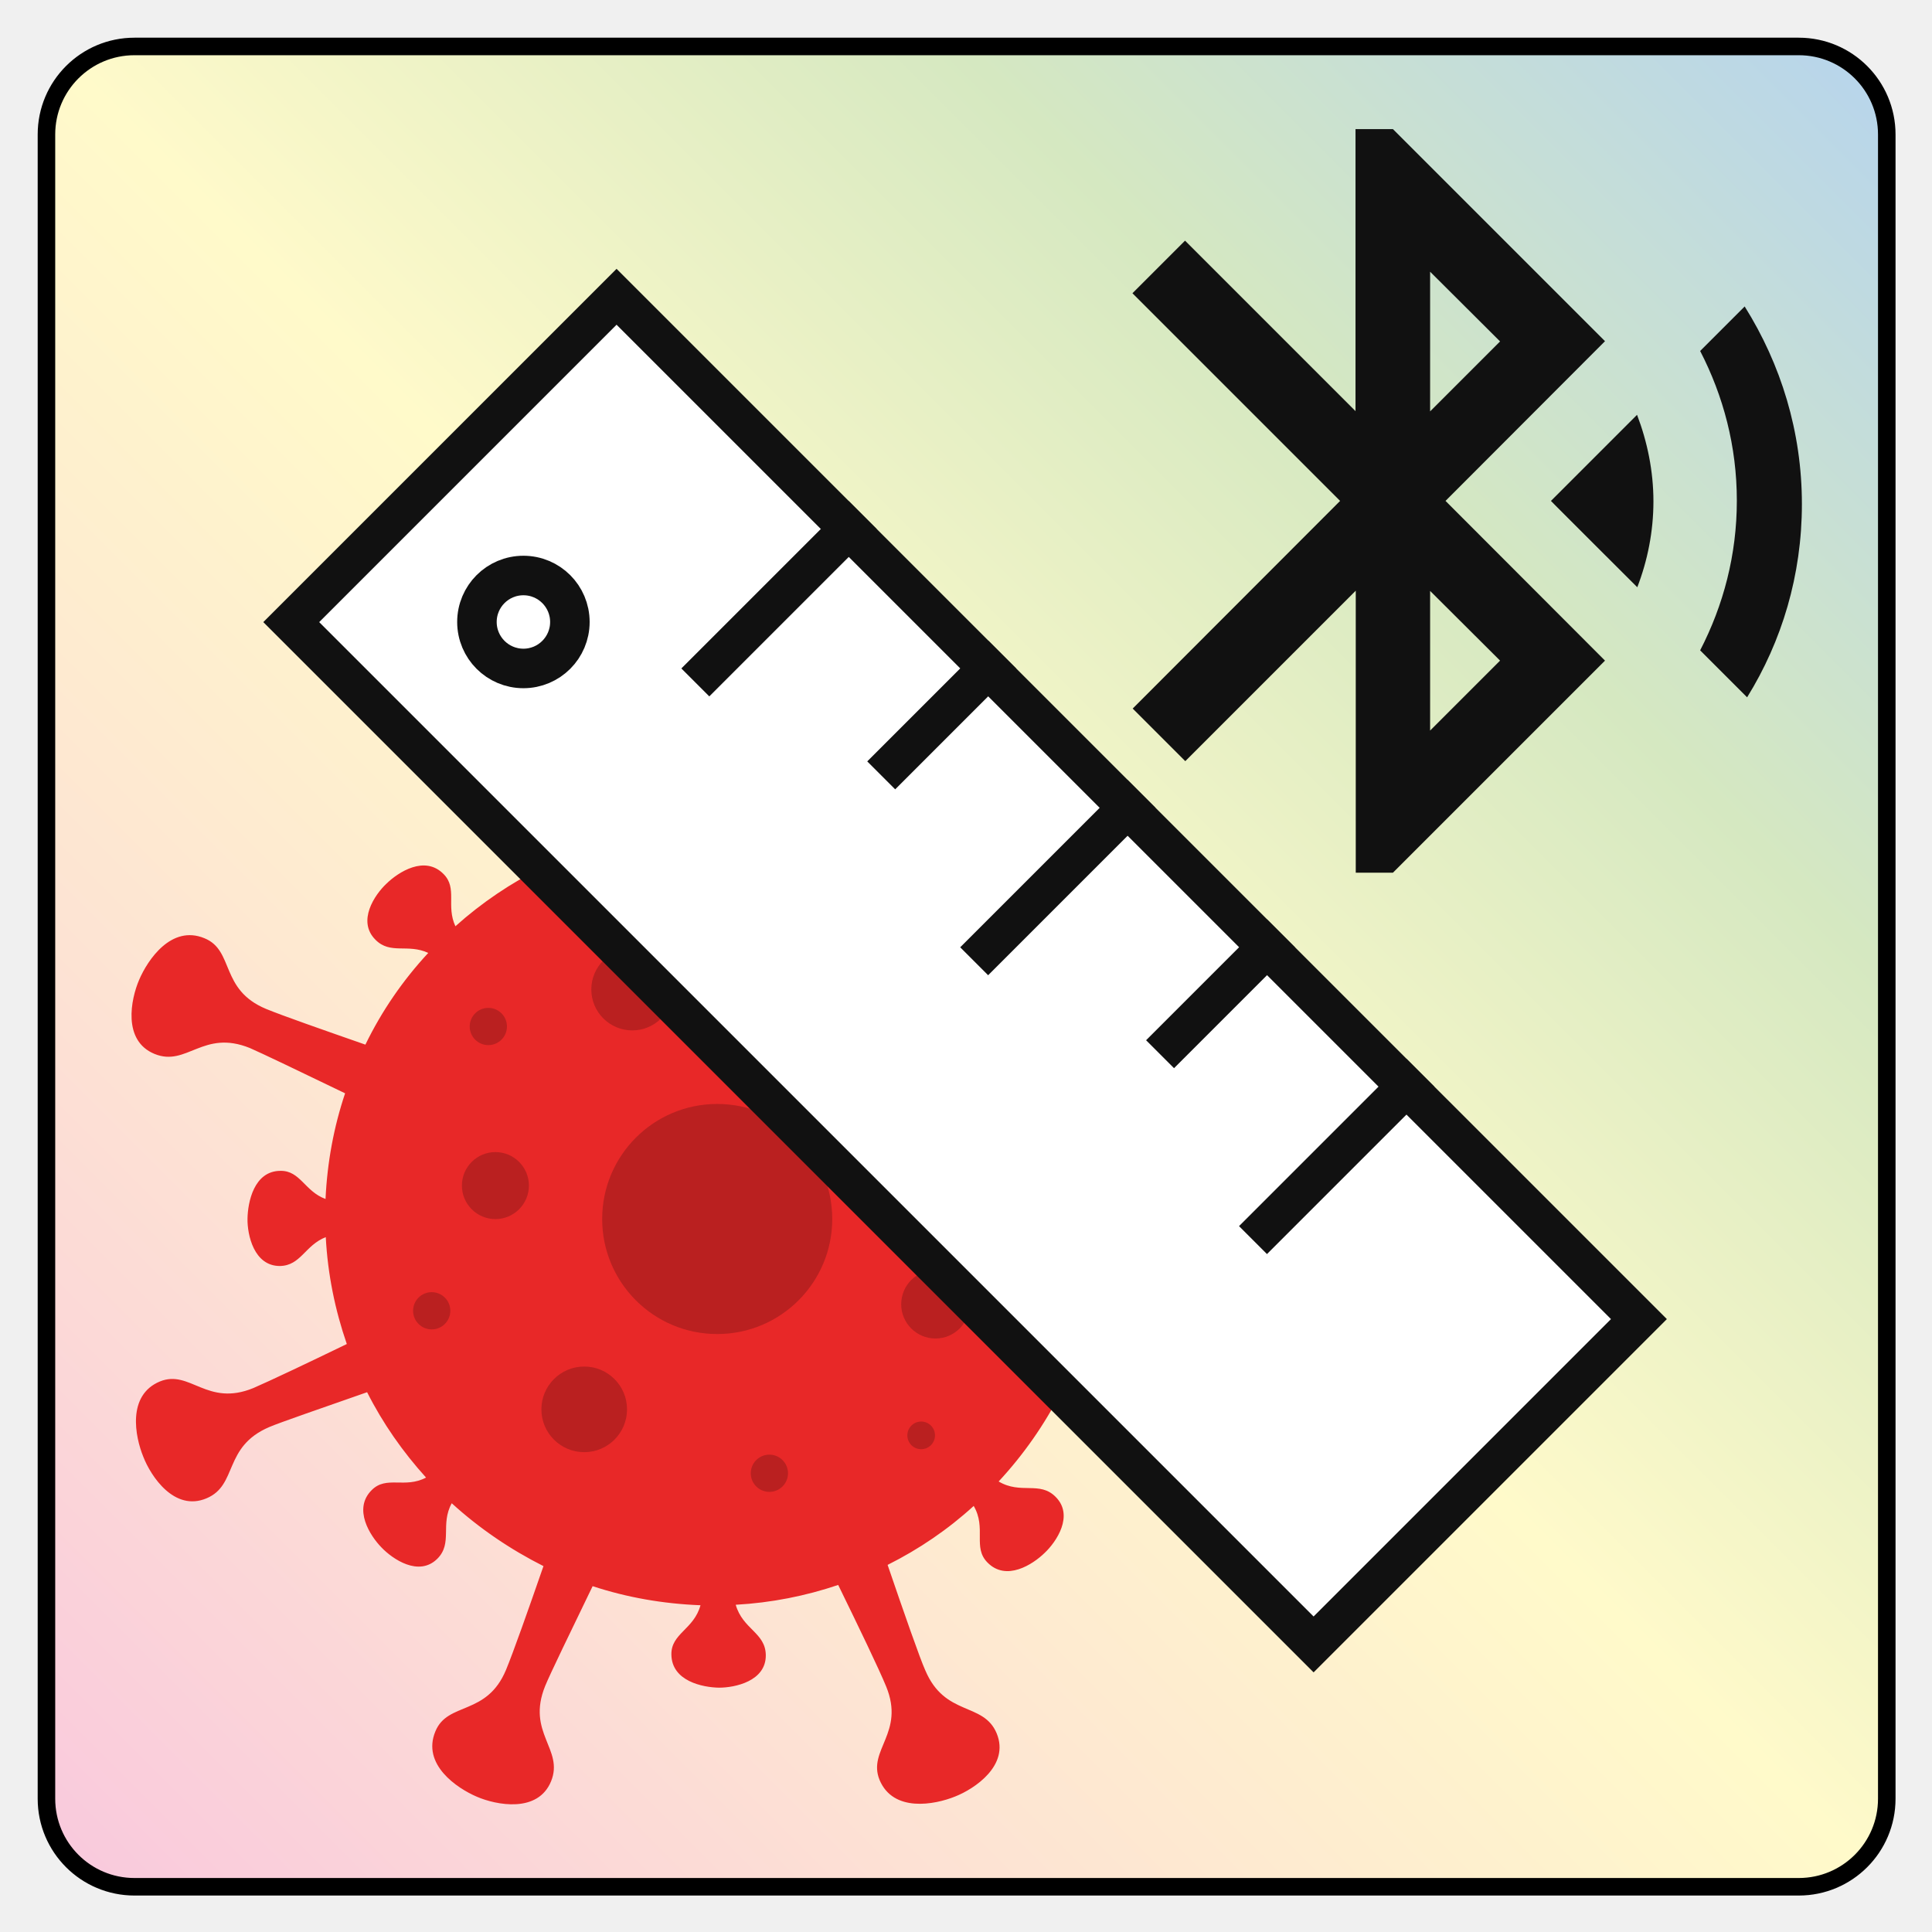
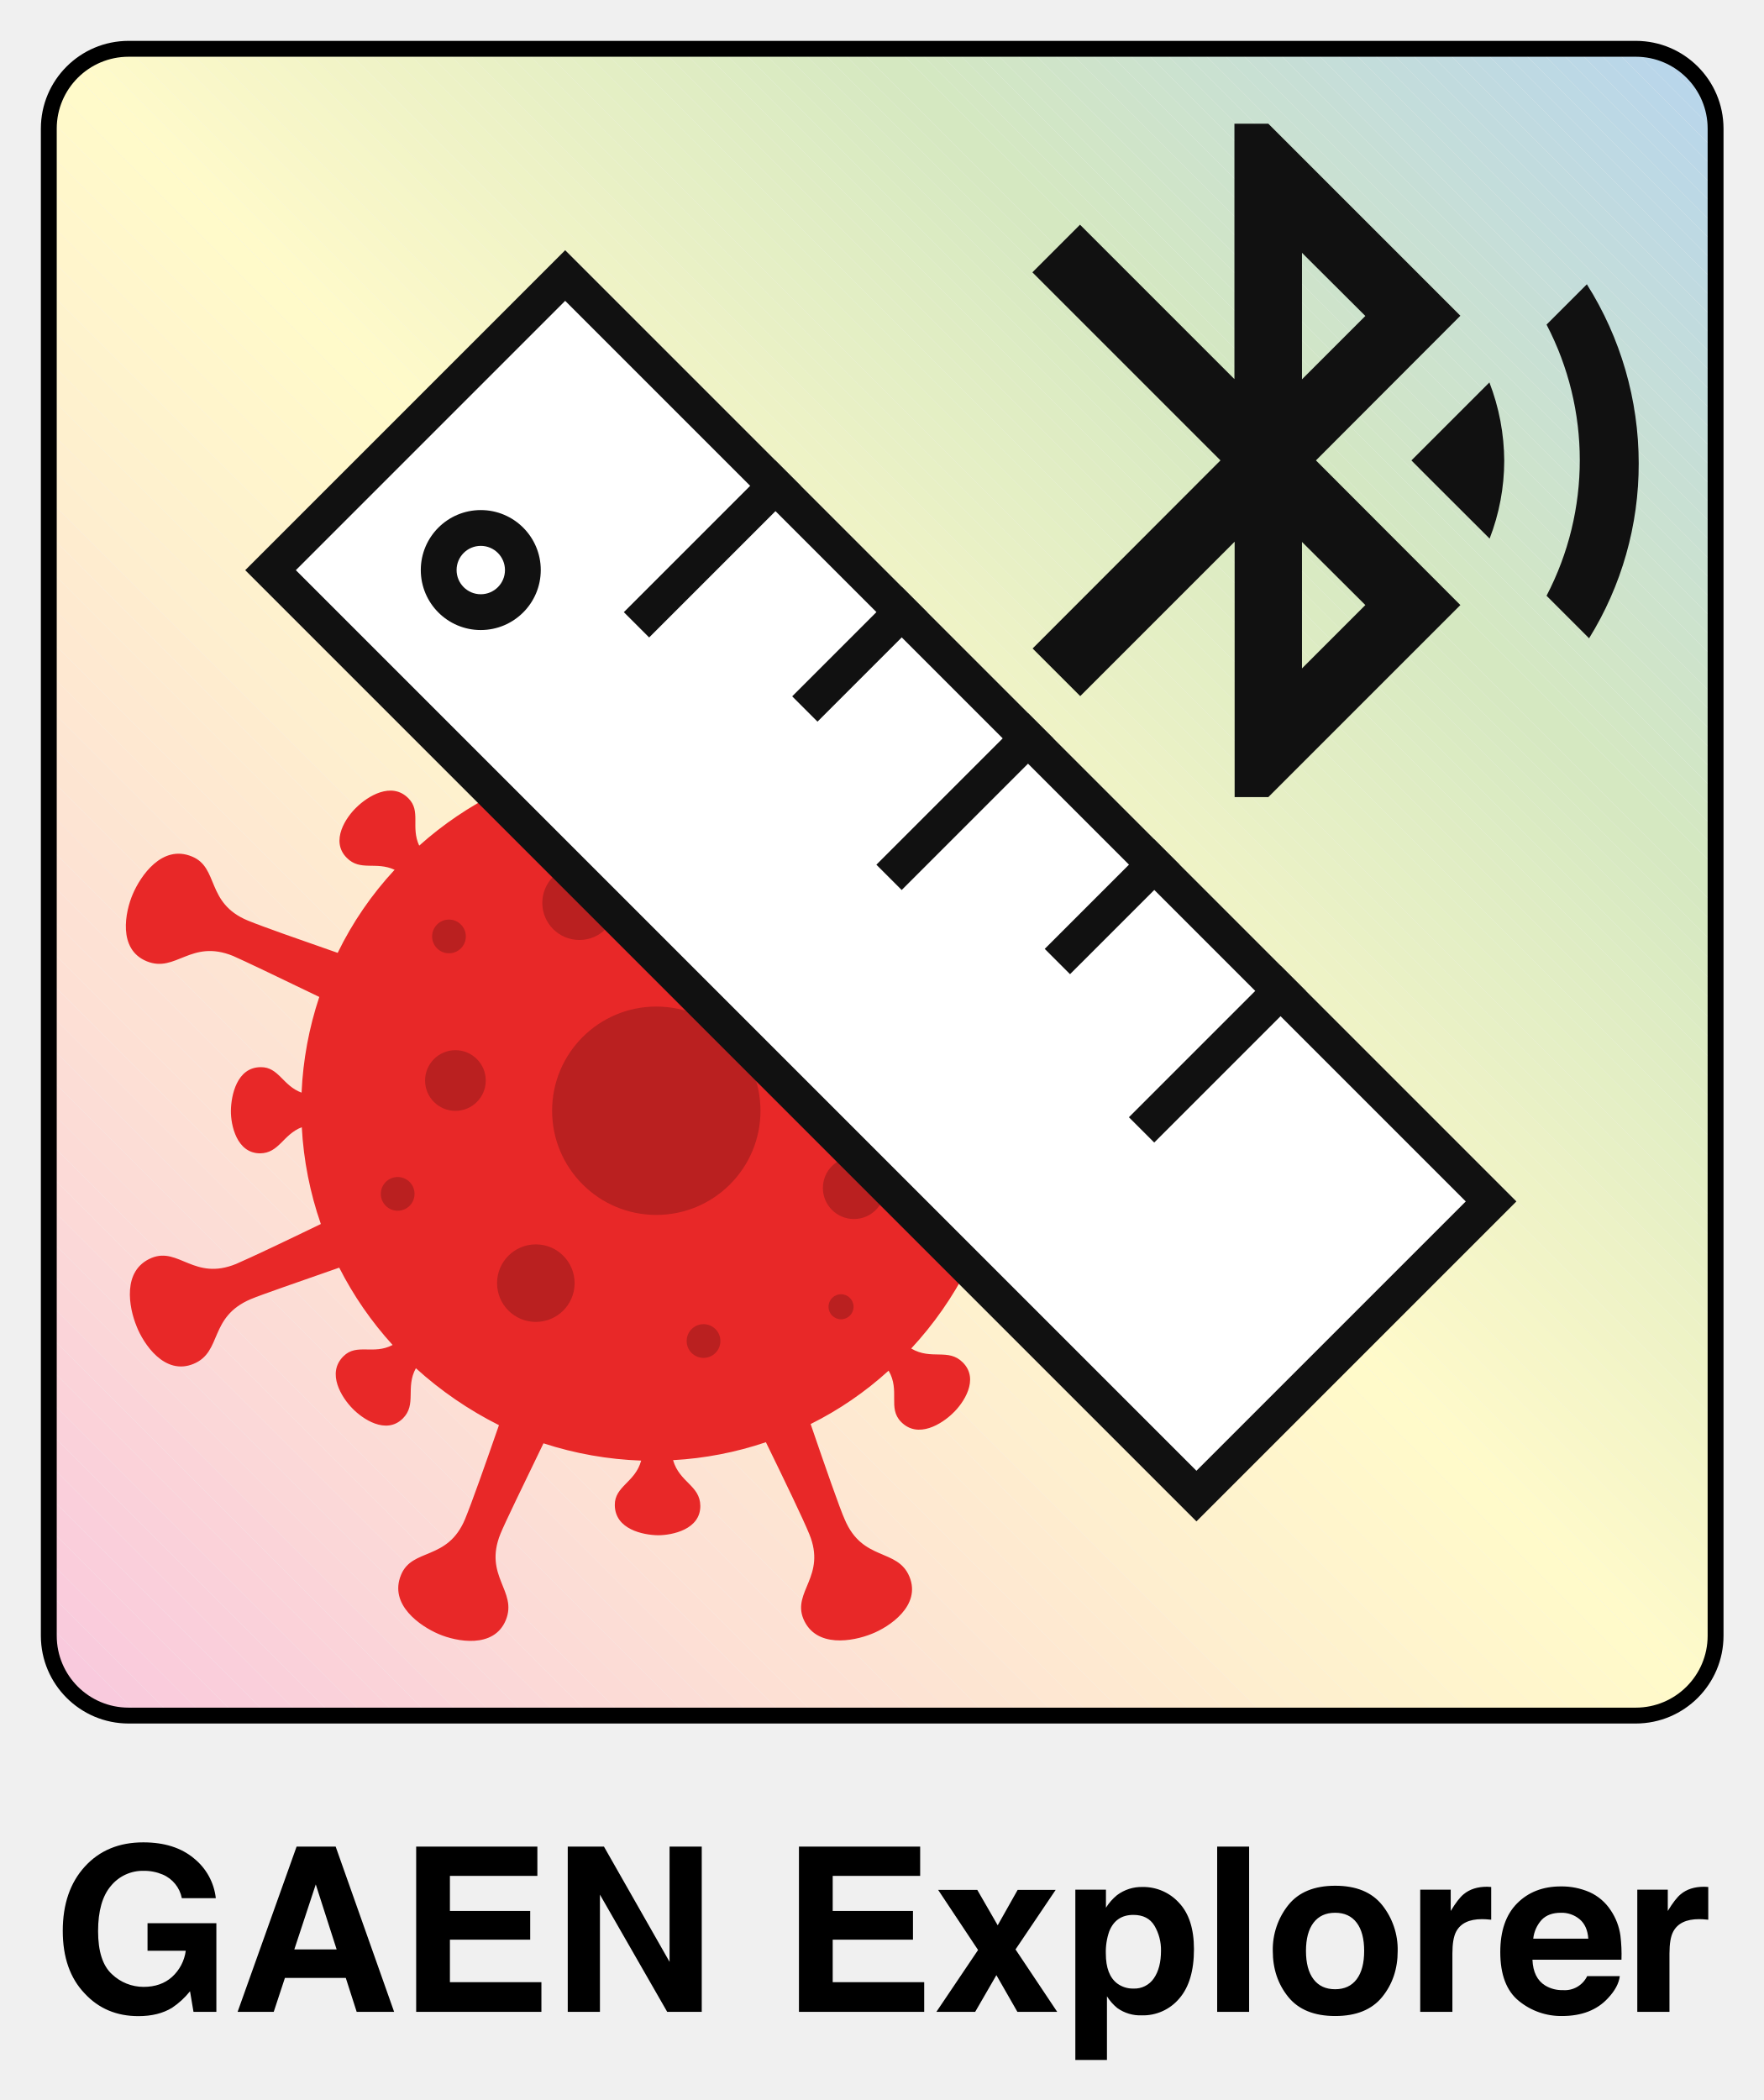
- <svg xmlns="http://www.w3.org/2000/svg" xmlns:xlink="http://www.w3.org/1999/xlink" role="img" viewBox="-17.19 -17.19 789.88 789.88">
-   <style>svg {enable-background:new 0 0 756 756}</style>
-   <style>.st4{fill-rule:evenodd;clip-rule:evenodd}</style>
-   <g>
-     <defs>
-       <path id="SVGID_1_" d="M718.2,754.2H37.8c-19.9,0-36-16.1-36-36V37.8c0-19.9,16.1-36,36-36h680.4c19.9,0,36,16.1,36,36v680.4 C754.2,738.1,738.1,754.2,718.2,754.2z" />
-     </defs>
-     <clipPath id="SVGID_2_">
-       <use overflow="visible" xlink:href="#SVGID_1_" />
+ <svg xmlns="http://www.w3.org/2000/svg" role="img" viewBox="-20.23 -20.23 795.96 947.96">
+   <defs>
+     <clipPath id="clip-path">
+       <rect width="752.4" height="752.4" x="1.8" y="1.8" class="cls-1" rx="36" />
    </clipPath>
-     <g clip-path="url(#SVGID_2_)">
-       <linearGradient id="SVGID_3_" x1="757.5" x2="0" y1="758" y2=".5" gradientTransform="matrix(1 0 0 -1 0 758)" gradientUnits="userSpaceOnUse">
-         <stop offset="0" stop-color="#b6d4ee" />
-         <stop offset=".253" stop-color="#d5e8c1" />
-         <stop offset=".5" stop-color="#fffaca" />
-         <stop offset=".758" stop-color="#fde1d4" />
-         <stop offset=".989" stop-color="#f9c9dd" />
-       </linearGradient>
-       <path fill="url(#SVGID_3_)" d="M0 0H757.5V757.5H0z" />
-       <g>
-         <g>
-           <path fill="#e82828" fill-rule="evenodd" d="M167.5,597.4c-4.8,8.7,0.5,16.3-5.9,22.7c-7.6,7.5-18.3,0.1-22.8-4.6c-4.7-4.8-11.8-15.8-4-23.5 c6-6,13.5-0.5,22.2-5.1c-9.5-10.5-17.7-22.2-24.1-34.9c-18.3,6.4-35.4,12.3-39.9,14.2c-19.1,8.1-12.8,23.8-25.8,29.2 c-13.1,5.5-22.7-9-25.8-17c-3.4-8.3-6.7-25.2,6.8-30.8c12.3-5,19.2,10.5,38.2,2.7c6.7-2.9,22.1-10.2,38.2-18 c-4.8-13.9-7.8-28.5-8.6-43.7c-8.5,3.3-10.2,11.7-18.8,11.8c-10.6,0-13.3-12.8-13.2-19.3c0.1-6.7,2.6-19.6,13.5-19.6 c8.1-0.1,9.9,8.4,18.4,11.5c0.7-15,3.4-29.5,8-43.2c-17.8-8.6-34.5-16.6-38.9-18.5c-19.2-7.8-25.8,7.8-39,2.4 s-9.7-22.4-6.3-30.3c3.5-8.2,13.2-22.6,26.7-17c12.3,5,6.2,21,25.2,28.9c6.8,2.8,23.4,8.6,40.6,14.6 c6.7-13.8,15.4-26.4,25.7-37.5c-8.4-3.9-15.5,0.8-21.6-5.4c-7.6-7.6-0.3-18.4,4.5-22.9c4.8-4.7,15.7-11.8,23.4-3.9 c5.7,5.8,0.9,12.9,4.8,21.3c10.7-9.6,22.7-17.7,35.6-24.1c-6.5-18.5-12.5-35.9-14.3-40.4c-8.1-19.1-23.8-12.8-29.2-25.8 c-5.4-13.1,9.1-22.7,17-25.8c8.4-3.4,25.3-6.6,30.9,6.8c5,12.3-10.5,19.2-2.7,38.2c2.9,6.8,10.4,22.5,18.2,38.9 c13.6-4.5,27.9-7.3,42.8-8.1c-3-9.2-11.8-10.7-11.9-19.7c-0.1-10.7,12.7-13.3,19.1-13.3c6.6,0.1,19.4,2.6,19.5,13.6 c0.1,8.4-8.8,10.1-11.8,19.4c15.6,0.8,30.6,3.6,44.7,8.5c8.6-17.9,16.8-34.8,18.6-39.3c7.8-19.2-7.8-25.8-2.4-38.9 c5.4-13.1,22.4-9.7,30.3-6.3c8.2,3.5,22.6,13.2,17,26.7c-5,12.4-21,6.2-28.9,25.2c-2.9,6.9-8.8,23.8-14.9,41.1 c13.1,6.7,25.3,15,35.9,24.9c4.7-8.7-0.6-16.2,5.8-22.5c7.6-7.5,18.3-0.1,22.8,4.6c4.7,4.8,11.8,15.8,4,23.5 c-6,6-13.4,0.7-22.1,5.1c10,11,18.4,23.5,25,37c19.1-6.6,37.3-12.9,42-14.9c19.1-8.1,12.8-23.8,25.8-29.2 c13.1-5.5,22.7,9,25.8,17c3.4,8.3,6.6,25.2-6.8,30.8c-12.3,5-19.2-10.5-38.2-2.7c-7,2.9-23.7,10.8-40.5,19.1 c4.3,12.9,6.8,26.5,7.6,40.7c9.9-2.9,11.2-12.2,20.3-12.3c10.6-0.1,13.3,12.8,13.2,19.2c-0.1,6.7-2.6,19.6-13.5,19.6 c-8.6,0.1-10.2-9.3-19.9-12c-0.6,15.9-3.4,31.1-8.4,45.5c18.5,9,36.4,17.6,41,19.6c19.2,7.8,25.8-7.8,38.9-2.4 c13.1,5.4,9.7,22.4,6.3,30.3c-3.5,8.2-13.2,22.6-26.7,17c-12.4-5-6.2-21-25.2-28.9c-7.1-2.8-24.9-9.1-43-15.4 c-6.8,13.4-15.4,25.7-25.6,36.7c9.1,5.4,16.8-0.3,23.3,6.3c7.6,7.6,0.3,18.4-4.5,22.9c-4.8,4.7-15.7,11.8-23.4,3.9 c-6.1-6.2-0.3-14-5.6-23.1c-10.5,9.6-22.4,17.7-35.2,24.1c6.7,19.6,13.3,38.5,15.4,43.1c8.1,19.1,23.8,12.8,29.2,25.8 c5.4,13.1-9.1,22.7-17,25.8c-8.4,3.4-25.3,6.6-30.9-6.8c-5-12.3,10.5-19.2,2.7-38.2c-2.9-7.1-11.2-24.3-19.6-41.5 c-13.3,4.5-27.4,7.3-41.9,8.1c2.9,10.1,12.2,11.4,12.3,20.6c0.1,10.7-12.7,13.3-19.1,13.3c-6.6-0.1-19.4-2.6-19.5-13.6 c-0.1-8.6,9.2-10.2,11.9-20.1c-15.4-0.6-30.1-3.2-44.1-7.8c-8.9,18.4-17.5,36.1-19.4,40.8c-7.8,19.2,7.8,25.8,2.4,39 c-5.4,13.1-22.4,9.7-30.3,6.3c-8.2-3.5-22.6-13.2-17-26.7c5-12.3,21-6.2,28.9-25.2c2.9-7,9.1-24.5,15.3-42.4 C191.5,616.3,178.8,607.7,167.5,597.4z" clip-rule="evenodd" />
-           <g>
-             <g opacity=".2" transform="translate(-3269.79 -3330.1) scale(3.52522)">
-               <g id="circle833" transform="translate(636.17 595.185) scale(.43175)">
-                 <circle cx="820.5" cy="1176.7" r="11.5" class="st4" />
-               </g>
-               <g id="circle835" transform="translate(817.472 581.312) scale(.43175)">
-                 <circle cx="436.3" cy="1157.7" r="30.9" class="st4" />
-               </g>
-               <g id="circle837" transform="translate(701.54 791.604) scale(.37094)">
-                 <circle cx="793.8" cy="708.8" r="12.8" class="st4" />
-               </g>
-               <g id="circle839" transform="translate(1235.46 1065.38) scale(.1874)">
-                 <circle cx="-1090.2" cy="136.9" r="21.2" class="st4" />
-               </g>
-               <g id="circle8391" transform="translate(830.801 1185.47) scale(.18326)">
-                 <circle cx="814.8" cy="-590.4" r="21.2" class="st4" />
-               </g>
-               <g id="circle841" transform="translate(618.83 618.83) scale(.43175)">
-                 <circle cx="910.4" cy="1139.1" r="5" class="st4" />
-               </g>
-               <g id="circle8411" transform="translate(1000 822.788) scale(.32065)">
-                 <circle cx="92" cy="884" r="5" class="st4" />
-               </g>
-               <g id="circle8412" transform="translate(353.652 1040.56) scale(.43175)">
-                 <circle cx="1449.1" cy="42.3" r="5" class="st4" />
-               </g>
-               <g id="circle8413" transform="translate(300.196 771.909) scale(.43175)">
-                 <circle cx="1557.7" cy="740.9" r="5" class="st4" />
-               </g>
-               <g id="circle843" transform="translate(1222.74 1217.1) scale(.22696)">
-                 <circle cx="-851.9" cy="-671.1" r="12.8" class="st4" />
-               </g>
-               <g id="circle845" transform="translate(834.516 979.057) scale(.33076)">
-                 <circle cx="548.6" cy="210.1" r="8.7" class="st4" />
-               </g>
-             </g>
-           </g>
-         </g>
-         <g>
-           <path fill="#111" d="M652.2,222.9c4.2-10.9,6.6-22.8,6.6-35.1c0-12.4-2.5-24.4-6.7-35.4l-35.2,35.2 C616.7,187.5,652.2,222.9,652.2,222.9z M719.5,188.9c0-29.6-8.6-57.2-23.4-80.8l-18.2,18.2c9.5,18.4,15,39,15,61.2 s-5.5,42.8-15,61.2l19.2,19.2C711.3,245,719.5,218,719.5,188.9z M573.8,187.6l65.2-65.3l-86.7-86.7H537v115.3l-69.7-69.7 l-21.5,21.5l84.9,84.9l-84.8,84.9l21.5,21.5l69.7-69.7v115.3h15.2l86.7-86.7C639.1,253,573.8,187.6,573.8,187.6z M567.5,224.4 l28.6,28.5l-28.6,28.6V224.4z M567.5,151V93.9l28.6,28.5L567.5,151z" />
-         </g>
-         <g stroke="#111" stroke-linecap="square" stroke-miterlimit="10" stroke-width="16.157">
-           <path fill="#fff" d="M283.3 84.1H471.4V675.2H283.3z" transform="rotate(-45.001 377.338 379.613)" />
-           <circle cx="196.8" cy="237.1" r="19" fill="#fff" />
-           <path fill="none" d="M386.8 370.1L443.8 313.1M462.8 408.1L500.8 370.1M272.8 256.1L329.8 199.1M348.8 294.1L386.8 256.1M500.8 484.1L557.8 427.1" />
-         </g>
+     <clipPath id="clip-path-2">
+       <path d="M0 0H757.5V757.5H0z" class="cls-1" />
+     </clipPath>
+     <style>.cls-1{fill:none}.cls-89{fill:#fffaca}.cls-113{fill:#fde1d4}.cls-136{fill:#f9c9dd}.cls-139{fill:#111}.cls-140{fill:#fff}</style>
+   </defs>
+   <g clip-path="url(#clip-path)">
+     <g clip-path="url(#clip-path-2)">
+       <path fill="#b6d4ee" d="M757.5,8.511,748.989,0Z" />
+       <path fill="#b7d4ed" d="M757.5 17.022L740.478 0 748.989 0 757.5 8.511 757.5 17.022z" />
+       <path fill="#b7d5ec" d="M757.5 25.533L731.967 0 740.478 0 757.5 17.022 757.5 25.533z" />
+       <path fill="#b8d5eb" d="M757.5 34.044L723.456 0 731.967 0 757.5 25.533 757.5 34.044z" />
+       <path fill="#b9d6ea" d="M757.5 42.555L714.945 0 723.456 0 757.5 34.044 757.5 42.555z" />
+       <path fill="#bad6e9" d="M757.5 51.066L706.434 0 714.945 0 757.5 42.555 757.5 51.066z" />
+       <path fill="#bad7e8" d="M757.5 59.577L697.923 0 706.434 0 757.5 51.066 757.5 59.577z" />
+       <path fill="#bbd7e7" d="M757.5 68.087L689.413 0 697.923 0 757.5 59.577 757.5 68.087z" />
+       <path fill="#bcd8e6" d="M757.5 76.598L680.902 0 689.413 0 757.5 68.087 757.5 76.598z" />
+       <path fill="#bcd8e5" d="M757.5 85.109L672.391 0 680.902 0 757.5 76.598 757.5 85.109z" />
+       <path fill="#bdd9e4" d="M757.5 93.62L663.88 0 672.391 0 757.5 85.109 757.5 93.62z" />
+       <path fill="#bed9e3" d="M757.5 102.131L655.369 0 663.88 0 757.5 93.62 757.5 102.131z" />
+       <path fill="#bed9e2" d="M757.5 110.642L646.858 0 655.369 0 757.5 102.131 757.5 110.642z" />
+       <path fill="#bfdae1" d="M757.5 119.153L638.347 0 646.858 0 757.5 110.642 757.5 119.153z" />
+       <path fill="#c0dae0" d="M757.5 127.664L629.836 0 638.347 0 757.5 119.153 757.5 127.664z" />
+       <path fill="#c1dbdf" d="M757.5 136.175L621.325 0 629.836 0 757.5 127.664 757.5 136.175z" />
+       <path fill="#c1dbde" d="M757.5 144.686L612.814 0 621.325 0 757.5 136.175 757.5 144.686z" />
+       <path fill="#c2dcdd" d="M757.5 153.197L604.303 0 612.814 0 757.5 144.686 757.5 153.197z" />
+       <path fill="#c3dcdc" d="M757.5 161.708L595.792 0 604.303 0 757.5 153.197 757.5 161.708z" />
+       <path fill="#c3dddb" d="M757.5 170.219L587.281 0 595.792 0 757.5 161.708 757.5 170.219z" />
+       <path fill="#c4ddda" d="M757.5 178.73L578.77 0 587.281 0 757.5 170.219 757.5 178.73z" />
+       <path fill="#c5ded9" d="M757.5 187.241L570.259 0 578.77 0 757.5 178.73 757.5 187.241z" />
+       <path fill="#c6ded8" d="M757.5 195.751L561.749 0 570.259 0 757.5 187.241 757.5 195.751z" />
+       <path fill="#c6ded6" d="M757.5 204.262L553.238 0 561.749 0 757.5 195.751 757.5 204.262z" />
+       <path fill="#c7dfd5" d="M757.5 212.773L544.727 0 553.238 0 757.5 204.262 757.5 212.773z" />
+       <path fill="#c8dfd4" d="M757.5 221.284L536.216 0 544.727 0 757.5 212.773 757.5 221.284z" />
+       <path fill="#c8e0d3" d="M757.5 229.795L527.705 0 536.216 0 757.5 221.284 757.5 229.795z" />
+       <path fill="#c9e0d2" d="M757.5 238.306L519.194 0 527.705 0 757.5 229.795 757.5 238.306z" />
+       <path fill="#cae1d1" d="M757.5 246.817L510.683 0 519.194 0 757.5 238.306 757.5 246.817z" />
+       <path fill="#cae1d0" d="M757.5 255.328L502.172 0 510.683 0 757.5 246.817 757.5 255.328z" />
+       <path fill="#cbe2cf" d="M757.5 263.839L493.661 0 502.172 0 757.5 255.328 757.5 263.839z" />
+       <path fill="#cce2ce" d="M757.5 272.35L485.15 0 493.661 0 757.5 263.839 757.5 272.35z" />
+       <path fill="#cde3cd" d="M757.5 280.861L476.639 0 485.15 0 757.5 272.35 757.5 280.861z" />
+       <path fill="#cde3cc" d="M757.5 289.372L468.128 0 476.639 0 757.5 280.861 757.5 289.372z" />
+       <path fill="#cee3cb" d="M757.5 297.883L459.617 0 468.128 0 757.5 289.372 757.5 297.883z" />
+       <path fill="#cfe4ca" d="M757.5 306.394L451.106 0 459.617 0 757.5 297.883 757.5 306.394z" />
+       <path fill="#cfe4c9" d="M757.5 314.905L442.595 0 451.106 0 757.5 306.394 757.5 314.905z" />
+       <path fill="#d0e5c8" d="M757.5 323.415L434.085 0 442.595 0 757.5 314.905 757.5 323.415z" />
+       <path fill="#d1e5c7" d="M757.5 331.926L425.574 0 434.085 0 757.5 323.415 757.5 331.926z" />
+       <path fill="#d1e6c6" d="M757.5 340.437L417.063 0 425.574 0 757.5 331.926 757.5 340.437z" />
+       <path fill="#d2e6c5" d="M757.5 348.948L408.552 0 417.063 0 757.5 340.437 757.5 348.948z" />
+       <path fill="#d3e7c4" d="M757.5 357.459L400.041 0 408.552 0 757.5 348.948 757.5 357.459z" />
+       <path fill="#d4e7c3" d="M757.5 365.97L391.53 0 400.041 0 757.5 357.459 757.5 365.97z" />
+       <path fill="#d4e8c2" d="M757.5 374.481L383.019 0 391.53 0 757.5 365.97 757.5 374.481z" />
+       <path fill="#d5e8c1" d="M757.5 382.992L374.508 0 383.019 0 757.5 374.481 757.5 382.992zM757.5 391.909L365.591 0 374.508 0 757.5 382.992 757.5 391.909z" />
+       <path fill="#d6e8c1" d="M757.5 400.826L356.674 0 365.591 0 757.5 391.909 757.5 400.826z" />
+       <path fill="#d7e9c1" d="M757.5 409.743L347.757 0 356.674 0 757.5 400.826 757.5 409.743z" />
+       <path fill="#d8e9c2" d="M757.5 418.659L338.841 0 347.757 0 757.5 409.743 757.5 418.659z" />
+       <path fill="#d9eac2" d="M757.5 427.576L329.924 0 338.841 0 757.5 418.659 757.5 427.576z" />
+       <path fill="#daeac2" d="M757.5 436.493L321.007 0 329.924 0 757.5 427.576 757.5 436.493z" />
+       <path fill="#dbebc2" d="M757.5 445.41L312.09 0 321.007 0 757.5 436.493 757.5 445.41z" />
+       <path fill="#dcebc3" d="M757.5 454.327L303.173 0 312.09 0 757.5 445.41 757.5 454.327z" />
+       <path fill="#ddecc3" d="M757.5 463.244L294.256 0 303.173 0 757.5 454.327 757.5 463.244z" />
+       <path fill="#deecc3" d="M757.5 472.161L285.339 0 294.256 0 757.5 463.244 757.5 472.161z" />
+       <path fill="#dfecc3" d="M757.5 481.077L276.423 0 285.339 0 757.5 472.161 757.5 481.077z" />
+       <path fill="#e0edc3" d="M757.5 489.994L267.506 0 276.423 0 757.5 481.077 757.5 489.994z" />
+       <path fill="#e1edc4" d="M757.5 498.911L258.589 0 267.506 0 757.5 489.994 757.5 498.911z" />
+       <path fill="#e2eec4" d="M757.5 507.828L249.672 0 258.589 0 757.5 498.911 757.5 507.828z" />
+       <path fill="#e3eec4" d="M757.5 516.745L240.755 0 249.672 0 757.5 507.828 757.5 516.745z" />
+       <path fill="#e4efc4" d="M757.5 525.662L231.838 0 240.755 0 757.5 516.745 757.5 525.662z" />
+       <path fill="#e5efc5" d="M757.5 534.579L222.921 0 231.838 0 757.5 525.662 757.5 534.579z" />
+       <path fill="#e6efc5" d="M757.5 543.495L214.005 0 222.921 0 757.5 534.579 757.5 543.495z" />
+       <path fill="#e7f0c5" d="M757.5 552.412L205.088 0 214.005 0 757.5 543.495 757.5 552.412z" />
+       <path fill="#e8f0c5" d="M757.5 561.329L196.171 0 205.088 0 757.5 552.412 757.5 561.329z" />
+       <path fill="#e9f1c5" d="M757.5 570.246L187.254 0 196.171 0 757.5 561.329 757.5 570.246z" />
+       <path fill="#ebf1c6" d="M757.5 579.163L178.337 0 187.254 0 757.5 570.246 757.5 579.163z" />
+       <path fill="#ecf2c6" d="M757.5 588.08L169.42 0 178.337 0 757.5 579.163 757.5 588.08z" />
+       <path fill="#edf2c6" d="M757.5 596.997L160.503 0 169.42 0 757.5 588.08 757.5 596.997z" />
+       <path fill="#eef3c6" d="M757.5 605.913L151.587 0 160.503 0 757.5 596.997 757.5 605.913z" />
+       <path fill="#eff3c6" d="M757.5 614.83L142.67 0 151.587 0 757.5 605.913 757.5 614.83z" />
+       <path fill="#f0f3c7" d="M757.5 623.747L133.753 0 142.67 0 757.5 614.83 757.5 623.747z" />
+       <path fill="#f1f4c7" d="M757.5 632.664L124.836 0 133.753 0 757.5 623.747 757.5 632.664z" />
+       <path fill="#f2f4c7" d="M757.5 641.581L115.919 0 124.836 0 757.5 632.664 757.5 641.581z" />
+       <path fill="#f3f5c7" d="M757.5 650.498L107.002 0 115.919 0 757.5 641.581 757.5 650.498z" />
+       <path fill="#f4f5c8" d="M757.5 659.415L98.085 0 107.002 0 757.5 650.498 757.5 659.415z" />
+       <path fill="#f5f6c8" d="M757.5 668.331L89.169 0 98.085 0 757.5 659.415 757.5 668.331z" />
+       <path fill="#f6f6c8" d="M757.5 677.248L80.252 0 89.169 0 757.5 668.331 757.5 677.248z" />
+       <path fill="#f7f6c8" d="M757.5 686.165L71.335 0 80.252 0 757.5 677.248 757.5 686.165z" />
+       <path fill="#f8f7c8" d="M757.5 695.082L62.418 0 71.335 0 757.5 686.165 757.5 695.082z" />
+       <path fill="#f9f7c9" d="M757.5 703.999L53.501 0 62.418 0 757.5 695.082 757.5 703.999z" />
+       <path fill="#faf8c9" d="M757.5 712.916L44.584 0 53.501 0 757.5 703.999 757.5 712.916z" />
+       <path fill="#fbf8c9" d="M757.5 721.833L35.667 0 44.584 0 757.5 712.916 757.5 721.833z" />
+       <path fill="#fcf9c9" d="M757.5 730.749L26.751 0 35.667 0 757.5 721.833 757.5 730.749z" />
+       <path fill="#fdf9ca" d="M757.5 739.666L17.834 0 26.751 0 757.5 730.749 757.5 739.666z" />
+       <path fill="#fefaca" d="M757.5 748.583L8.917 0 17.834 0 757.5 739.666 757.5 748.583z" />
+       <path d="M757.5 757.5L0 0 8.917 0 757.5 748.583 757.5 757.5z" class="cls-89" />
+       <path d="M741.841 757.5L0 15.659 0 0 757.5 757.5 741.841 757.5z" class="cls-89" />
+       <path fill="#fff9ca" d="M726.182 757.5L0 31.318 0 15.659 741.841 757.5 726.182 757.5z" />
+       <path fill="#fff8cb" d="M710.523 757.5L0 46.977 0 31.318 726.182 757.5 710.523 757.5z" />
+       <path fill="#fff7cb" d="M694.864 757.5L0 62.636 0 46.977 710.523 757.5 694.864 757.5z" />
+       <path fill="#fff6cc" d="M679.205 757.5L0 78.295 0 62.636 694.864 757.5 679.205 757.5z" />
+       <path fill="#fff5cc" d="M663.546 757.5L0 93.954 0 78.295 679.205 757.5 663.546 757.5z" />
+       <path fill="#fff4cd" d="M647.887 757.5L0 109.613 0 93.954 663.546 757.5 647.887 757.5z" />
+       <path fill="#fef3cd" d="M632.228 757.5L0 125.272 0 109.613 647.887 757.5 632.228 757.5z" />
+       <path fill="#fef2cd" d="M616.569 757.5L0 140.931 0 125.272 632.228 757.5 616.569 757.5z" />
+       <path fill="#fef1ce" d="M600.91 757.5L0 156.59 0 140.931 616.569 757.5 600.91 757.5z" />
+       <path fill="#fef0ce" d="M585.251 757.5L0 172.249 0 156.59 600.91 757.5 585.251 757.5z" />
+       <path fill="#feefcf" d="M569.591 757.5L0 187.909 0 172.249 585.251 757.5 569.591 757.5z" />
+       <path fill="#feeecf" d="M553.932 757.5L0 203.568 0 187.909 569.591 757.5 553.932 757.5z" />
+       <path fill="#feeccf" d="M538.273 757.5L0 219.227 0 203.568 553.932 757.5 538.273 757.5z" />
+       <path fill="#feebd0" d="M522.614 757.5L0 234.886 0 219.227 538.273 757.5 522.614 757.5z" />
+       <path fill="#feead0" d="M506.955 757.5L0 250.545 0 234.886 522.614 757.5 506.955 757.5z" />
+       <path fill="#fee9d1" d="M491.296 757.5L0 266.204 0 250.545 506.955 757.5 491.296 757.5z" />
+       <path fill="#fee8d1" d="M475.637 757.5L0 281.863 0 266.204 491.296 757.5 475.637 757.5z" />
+       <path fill="#fee7d2" d="M459.978 757.5L0 297.522 0 281.863 475.637 757.5 459.978 757.5z" />
+       <path fill="#fde6d2" d="M444.319 757.5L0 313.181 0 297.522 459.978 757.5 444.319 757.5z" />
+       <path fill="#fde5d2" d="M428.66 757.5L0 328.84 0 313.181 444.319 757.5 428.66 757.5z" />
+       <path fill="#fde4d3" d="M413.001 757.5L0 344.499 0 328.84 428.66 757.5 413.001 757.5z" />
+       <path fill="#fde3d3" d="M397.342 757.5L0 360.158 0 344.499 413.001 757.5 397.342 757.5z" />
+       <path fill="#fde2d4" d="M381.683 757.5L0 375.817 0 360.158 397.342 757.5 381.683 757.5z" />
+       <path d="M366.024 757.5L0 391.476 0 375.817 381.683 757.5 366.024 757.5z" class="cls-113" />
+       <path d="M351.48 757.5L0 406.02 0 391.476 366.024 757.5 351.48 757.5z" class="cls-113" />
+       <path fill="#fde0d4" d="M336.936 757.5L0 420.564 0 406.02 351.48 757.5 336.936 757.5z" />
+       <path fill="#fddfd5" d="M322.392 757.5L0 435.108 0 420.564 336.936 757.5 322.392 757.5z" />
+       <path fill="#fcded5" d="M307.848 757.5L0 449.652 0 435.108 322.392 757.5 307.848 757.5z" />
+       <path fill="#fcddd6" d="M293.304 757.5L0 464.196 0 449.652 307.848 757.5 293.304 757.5z" />
+       <path fill="#fcdcd6" d="M278.76 757.5L0 478.74 0 464.196 293.304 757.5 278.76 757.5z" />
+       <path fill="#fcdbd6" d="M264.216 757.5L0 493.284 0 478.74 278.76 757.5 264.216 757.5z" />
+       <path fill="#fcdad7" d="M249.672 757.5L0 507.828 0 493.284 264.216 757.5 249.672 757.5z" />
+       <path fill="#fcd9d7" d="M235.128 757.5L0 522.372 0 507.828 249.672 757.5 235.128 757.5z" />
+       <path fill="#fbd8d8" d="M220.584 757.5L0 536.916 0 522.372 235.128 757.5 220.584 757.5z" />
+       <path fill="#fbd7d8" d="M206.04 757.5L0 551.46 0 536.916 220.584 757.5 206.04 757.5z" />
+       <path fill="#fbd6d8" d="M191.496 757.5L0 566.004 0 551.46 206.04 757.5 191.496 757.5z" />
+       <path fill="#fbd4d9" d="M176.952 757.5L0 580.548 0 566.004 191.496 757.5 176.952 757.5z" />
+       <path fill="#fbd3d9" d="M162.408 757.5L0 595.092 0 580.548 176.952 757.5 162.408 757.5z" />
+       <path fill="#fbd2d9" d="M147.864 757.5L0 609.636 0 595.092 162.408 757.5 147.864 757.5z" />
+       <path fill="#fad1da" d="M133.32 757.5L0 624.18 0 609.636 147.864 757.5 133.32 757.5z" />
+       <path fill="#fad0da" d="M118.776 757.5L0 638.724 0 624.18 133.32 757.5 118.776 757.5z" />
+       <path fill="#facfdb" d="M104.232 757.5L0 653.268 0 638.724 118.776 757.5 104.232 757.5z" />
+       <path fill="#facedb" d="M89.688 757.5L0 667.812 0 653.268 104.232 757.5 89.688 757.5z" />
+       <path fill="#facddb" d="M75.144 757.5L0 682.356 0 667.812 89.688 757.5 75.144 757.5z" />
+       <path fill="#faccdc" d="M60.6 757.5L0 696.9 0 682.356 75.144 757.5 60.6 757.5z" />
+       <path fill="#f9cbdc" d="M46.056 757.5L0 711.444 0 696.9 60.6 757.5 46.056 757.5z" />
+       <path fill="#f9cadd" d="M31.512 757.5L0 725.988 0 711.444 46.056 757.5 31.512 757.5z" />
+       <path d="M16.968 757.5L0 740.532 0 725.988 31.512 757.5 16.968 757.5z" class="cls-136" />
+       <path d="M0 740.532L16.968 757.5 0 757.5 0 740.532z" class="cls-136" />
+     </g>
+     <path fill="#e82828" fill-rule="evenodd" d="M167.5,597.4c-4.8,8.7.5,16.3-5.9,22.7-7.6,7.5-18.3.1-22.8-4.6-4.7-4.8-11.8-15.8-4-23.5,6-6,13.5-.5,22.2-5.1a158.463,158.463,0,0,1-24.1-34.9c-18.3,6.4-35.4,12.3-39.9,14.2-19.1,8.1-12.8,23.8-25.8,29.2-13.1,5.5-22.7-9-25.8-17-3.4-8.3-6.7-25.2,6.8-30.8,12.3-5,19.2,10.5,38.2,2.7,6.7-2.9,22.1-10.2,38.2-18a159.119,159.119,0,0,1-8.6-43.7c-8.5,3.3-10.2,11.7-18.8,11.8-10.6,0-13.3-12.8-13.2-19.3.1-6.7,2.6-19.6,13.5-19.6,8.1-.1,9.9,8.4,18.4,11.5a158.777,158.777,0,0,1,8-43.2c-17.8-8.6-34.5-16.6-38.9-18.5-19.2-7.8-25.8,7.8-39,2.4s-9.7-22.4-6.3-30.3c3.5-8.2,13.2-22.6,26.7-17,12.3,5,6.2,21,25.2,28.9,6.8,2.8,23.4,8.6,40.6,14.6a154.073,154.073,0,0,1,25.7-37.5c-8.4-3.9-15.5.8-21.6-5.4-7.6-7.6-.3-18.4,4.5-22.9,4.8-4.7,15.7-11.8,23.4-3.9,5.7,5.8.9,12.9,4.8,21.3a159.374,159.374,0,0,1,35.6-24.1c-6.5-18.5-12.5-35.9-14.3-40.4-8.1-19.1-23.8-12.8-29.2-25.8-5.4-13.1,9.1-22.7,17-25.8,8.4-3.4,25.3-6.6,30.9,6.8,5,12.3-10.5,19.2-2.7,38.2,2.9,6.8,10.4,22.5,18.2,38.9a163.84,163.84,0,0,1,42.8-8.1c-3-9.2-11.8-10.7-11.9-19.7-.1-10.7,12.7-13.3,19.1-13.3,6.6.1,19.4,2.6,19.5,13.6.1,8.4-8.8,10.1-11.8,19.4a160.978,160.978,0,0,1,44.7,8.5c8.6-17.9,16.8-34.8,18.6-39.3,7.8-19.2-7.8-25.8-2.4-38.9s22.4-9.7,30.3-6.3c8.2,3.5,22.6,13.2,17,26.7-5,12.4-21,6.2-28.9,25.2-2.9,6.9-8.8,23.8-14.9,41.1a157.699,157.699,0,0,1,35.9,24.9c4.7-8.7-.6-16.2,5.8-22.5,7.6-7.5,18.3-.1,22.8,4.6,4.7,4.8,11.8,15.8,4,23.5-6,6-13.4.7-22.1,5.1a158.411,158.411,0,0,1,25,37c19.1-6.6,37.3-12.9,42-14.9,19.1-8.1,12.8-23.8,25.8-29.2,13.1-5.5,22.7,9,25.8,17,3.4,8.3,6.6,25.2-6.8,30.8-12.3,5-19.2-10.5-38.2-2.7-7,2.9-23.7,10.8-40.5,19.1a155.983,155.983,0,0,1,7.6,40.7c9.9-2.9,11.2-12.2,20.3-12.3,10.6-.1,13.3,12.8,13.2,19.2-.1,6.7-2.6,19.6-13.5,19.6-8.6.1-10.2-9.3-19.9-12a156.003,156.003,0,0,1-8.4,45.5c18.5,9,36.4,17.6,41,19.6,19.2,7.8,25.8-7.8,38.9-2.4s9.7,22.4,6.3,30.3c-3.5,8.2-13.2,22.6-26.7,17-12.4-5-6.2-21-25.2-28.9-7.1-2.8-24.9-9.1-43-15.4a161.152,161.152,0,0,1-25.6,36.7c9.1,5.4,16.8-.3,23.3,6.3,7.6,7.6.3,18.4-4.5,22.9-4.8,4.7-15.7,11.8-23.4,3.9-6.1-6.2-.3-14-5.6-23.1a154.71,154.71,0,0,1-35.2,24.1c6.7,19.6,13.3,38.5,15.4,43.1,8.1,19.1,23.8,12.8,29.2,25.8,5.4,13.1-9.1,22.7-17,25.8-8.4,3.4-25.3,6.6-30.9-6.8-5-12.3,10.5-19.2,2.7-38.2-2.9-7.1-11.2-24.3-19.6-41.5a157.964,157.964,0,0,1-41.9,8.1c2.9,10.1,12.2,11.4,12.3,20.6.1,10.7-12.7,13.3-19.1,13.3-6.6-.1-19.4-2.6-19.5-13.6-.1-8.6,9.2-10.2,11.9-20.1a160.601,160.601,0,0,1-44.1-7.8c-8.9,18.4-17.5,36.1-19.4,40.8-7.8,19.2,7.8,25.8,2.4,39-5.4,13.1-22.4,9.7-30.3,6.3-8.2-3.5-22.6-13.2-17-26.7,5-12.3,21-6.2,28.9-25.2,2.9-7,9.1-24.5,15.3-42.4A167.551,167.551,0,0,1,167.5,597.4Z" />
+     <g opacity=".2">
+       <g id="circle833">
+         <circle cx="221.65" cy="558.995" r="17.503" />
+       </g>
+       <g id="circle835">
+         <circle cx="276.027" cy="481.171" r="47.03" />
+       </g>
+       <g id="circle837">
+         <circle cx="241.312" cy="387.347" r="16.738" />
+       </g>
+       <g id="circle839">
+         <circle cx="365.233" cy="516.042" r="14.006" />
+       </g>
+       <g id="circle8391">
+         <circle cx="185.35" cy="467.527" r="13.696" />
+       </g>
+       <g id="circle841">
+         <circle cx="297.35" cy="585.122" r="7.61" />
+       </g>
+       <g id="circle8411">
+         <circle cx="359.424" cy="569.655" r="5.652" />
+       </g>
+       <g id="circle8412">
+         <circle cx="182.441" cy="402.484" r="7.61" />
+       </g>
+       <g id="circle8413">
+         <circle cx="159.286" cy="518.698" r="7.61" />
+       </g>
+       <g id="circle843">
+         <circle cx="359.034" cy="423.499" r="10.241" />
+       </g>
+       <g id="circle845">
+         <circle cx="311.731" cy="366.268" r="10.144" />
      </g>
    </g>
+     <path d="M652.2,222.9a97.741,97.741,0,0,0,6.6-35.1,99.434,99.434,0,0,0-6.7-35.4l-35.2,35.2C616.7,187.5,652.2,222.9,652.2,222.9Zm67.3-34a151.436,151.436,0,0,0-23.4-80.8l-18.2,18.2a132.348,132.348,0,0,1,0,122.4l19.2,19.2A149.224,149.224,0,0,0,719.5,188.9Zm-145.7-1.3L639,122.3,552.3,35.6H537V150.9L467.3,81.2l-21.5,21.5,84.9,84.9-84.8,84.9L467.4,294l69.7-69.7V339.6h15.2l86.7-86.7C639.1,253,573.8,187.6,573.8,187.6Zm-6.3,36.8,28.6,28.5-28.6,28.6Zm0-73.4V93.9l28.6,28.5Z" class="cls-139" />
+     <path d="M283.324 84.083H471.422V675.177H283.324z" class="cls-140" transform="rotate(-45 377.373 379.63)" />
+     <path d="M519.854,666.542l-5.713-5.712L90.462,237.15,234.892,92.72,664.283,522.111ZM113.312,237.15l406.542,406.542,121.58-121.581-406.541-406.542Z" class="cls-139" />
+     <circle cx="196.8" cy="237.1" r="19" class="cls-140" />
+     <path d="M196.8,264.179a27.079,27.079,0,1,1,27.079-27.079A27.109,27.109,0,0,1,196.8,264.179Zm0-38a10.921,10.921,0,1,0,10.921,10.921A10.934,10.934,0,0,0,196.8,226.179Z" class="cls-139" />
+     <path d="M366.916 333.521H463.684V349.679H366.916z" class="cls-139" transform="rotate(-45 415.3 341.6)" />
+     <path d="M446.851 381.021H516.748V397.178H446.851z" class="cls-139" transform="rotate(-45 481.8 389.1)" />
+     <path d="M252.916 219.521H349.684V235.679H252.916z" class="cls-139" transform="rotate(-45 301.3 227.6)" />
+     <path d="M332.851 267.021H402.749V283.179H332.851z" class="cls-139" transform="rotate(-45 367.8 275.1)" />
+     <path d="M480.916 447.521H577.683V463.678H480.916z" class="cls-139" transform="rotate(-45 529.3 455.6)" />
  </g>
-   <path fill="none" stroke="#000" stroke-miterlimit="10" stroke-width="7.166" d="M718.2,754.2H37.8c-19.9,0-36-16.1-36-36V37.8c0-19.9,16.1-36,36-36h680.4c19.9,0,36,16.1,36,36v680.4 C754.2,738.1,738.1,754.2,718.2,754.2z" />
+   <path d="M718.2 757.783H37.8a39.628 39.628 0 0 1-39.583-39.583V37.8a39.628 39.628 0 0 1 39.583-39.583H718.2a39.628 39.628 0 0 1 39.583 39.583V718.2A39.628 39.628 0 0 1 718.2 757.783zM37.8 5.383a32.453 32.453 0 0 0-32.417 32.417V718.2a32.453 32.453 0 0 0 32.417 32.417H718.2a32.453 32.453 0 0 0 32.417-32.417V37.8a32.453 32.453 0 0 0-32.417-32.417zM61.853 836.631a14.609 14.609 0 0 0-8.655-10.68 21.259 21.259 0 0 0-8.553-1.67 18.588 18.588 0 0 0-14.804 6.795q-5.796 6.794-5.795 20.433 0 13.742 6.276 19.448a20.628 20.628 0 0 0 14.273 5.708q7.845 0 12.855-4.501a19.423 19.423 0 0 0 6.175-11.796H46.365V847.917H77.441v40.035H67.117l-1.569-9.312a35.713 35.713 0 0 1-8.098 7.457q-6.175 3.778-15.184 3.778-14.83 0-24.294-10.268-9.869-10.318-9.869-28.224 0-18.107 9.971-29.033 9.97-10.925 26.369-10.925 14.222 0 22.852 7.212a26.821 26.821 0 0 1 9.895 17.993zM113.655 813.349H131.294l26.395 74.604H140.784l-4.923-15.336H108.388l-5.058 15.336H87.024zm-1.027 46.412h19.106l-9.424-29.355zM222.346 826.559h-39.478v15.842h36.239v12.957H182.868V874.54h41.3v13.412H167.634V813.349h54.712zM236.062 813.349h16.342L282.019 865.368V813.349h14.526v74.604H280.959l-30.371-52.934v52.934H236.062zM395.139 826.559H355.66v15.842h36.238v12.957H355.66V874.54h41.301v13.412H340.426V813.349h54.713zM402.452 887.952l18.828-27.938-18.019-27.128h17.664l9.216 15.979 9.005-15.979h17.157l-18.119 26.875 18.828 28.191H439.045l-9.494-16.586-9.587 16.586zM511.985 838.706q6.75 7.137 6.75 20.953 0 14.577-6.597 22.22a21.417 21.417 0 0 1-16.989 7.643 17.814 17.814 0 0 1-11.003-3.29A21.25 21.25 0 0 1 479.46 880.917v28.748H465.187V832.784h13.817v8.148a23.249 23.249 0 0 1 4.992-5.669 18.424 18.424 0 0 1 11.512-3.694A21.815 21.815 0 0 1 511.985 838.706zm-11.07 10.375q-2.941-4.909-9.536-4.909-7.926 0-10.891 7.44a27.937 27.937 0 0 0-1.534 10.021q0 9.617 5.16 13.514a11.848 11.848 0 0 0 7.262 2.277 10.557 10.557 0 0 0 9.282-4.656q3.196-4.657 3.197-12.4A21.542 21.542 0 0 0 500.915 849.081zM543.637 887.952H529.212V813.349h14.425zM603.714 881.203q-6.984 8.622-21.206 8.622-14.224 0-21.207-8.622-6.984-8.622-6.984-20.759a32.147 32.147 0 0 1 6.984-20.683q6.984-8.748 21.207-8.749 14.221 0 21.206 8.749a32.148 32.148 0 0 1 6.985 20.683Q610.699 872.582 603.714 881.203zm-11.539-7.973q3.39-4.497 3.391-12.786 0-8.288-3.391-12.761-3.393-4.472-9.718-4.474-6.328 0-9.743 4.474-3.416 4.472-3.416 12.761 0 8.29 3.416 12.786 3.416 4.499 9.743 4.498Q588.782 877.729 592.175 873.23zM651.67 831.493c.185.018.599.043 1.239.076v14.779q-1.365-.152-2.429-.203-1.063-.05-1.721-.05-8.707 0-11.692 5.668-1.67 3.189-1.67 9.819v26.369H620.872v-55.168h13.767v9.616q3.34-5.515 5.82-7.541 4.049-3.391 10.527-3.392Q651.391 831.468 651.67 831.493zM697.312 833.901a22.443 22.443 0 0 1 9.533 8.161 27.108 27.108 0 0 1 4.396 11.405 70.439 70.439 0 0 1 .476 10.949H671.535q.337 8.301 5.77 11.642a14.651 14.651 0 0 0 7.953 2.074 11.202 11.202 0 0 0 10.979-6.326h14.727q-.583 4.91-5.348 9.971-7.412 8.048-20.755 8.048a30.073 30.073 0 0 1-19.433-6.788q-8.418-6.788-8.418-22.087 0-14.335 7.6-21.984 7.6-7.648 19.729-7.649A31.416 31.416 0 0 1 697.312 833.901zm-21.579 12.461a14.985 14.985 0 0 0-3.843 8.54h24.852q-.394-5.744-3.843-8.718a12.643 12.643 0 0 0-8.556-2.975Q678.79 843.21 675.732 846.362zM749.656 831.493c.185.018.599.043 1.239.076v14.779q-1.365-.152-2.429-.203-1.063-.05-1.721-.05-8.707 0-11.692 5.668-1.67 3.189-1.67 9.819v26.369H718.858v-55.168H732.625v9.616q3.34-5.515 5.82-7.541 4.049-3.391 10.527-3.392Q749.377 831.468 749.656 831.493z" />
</svg>
